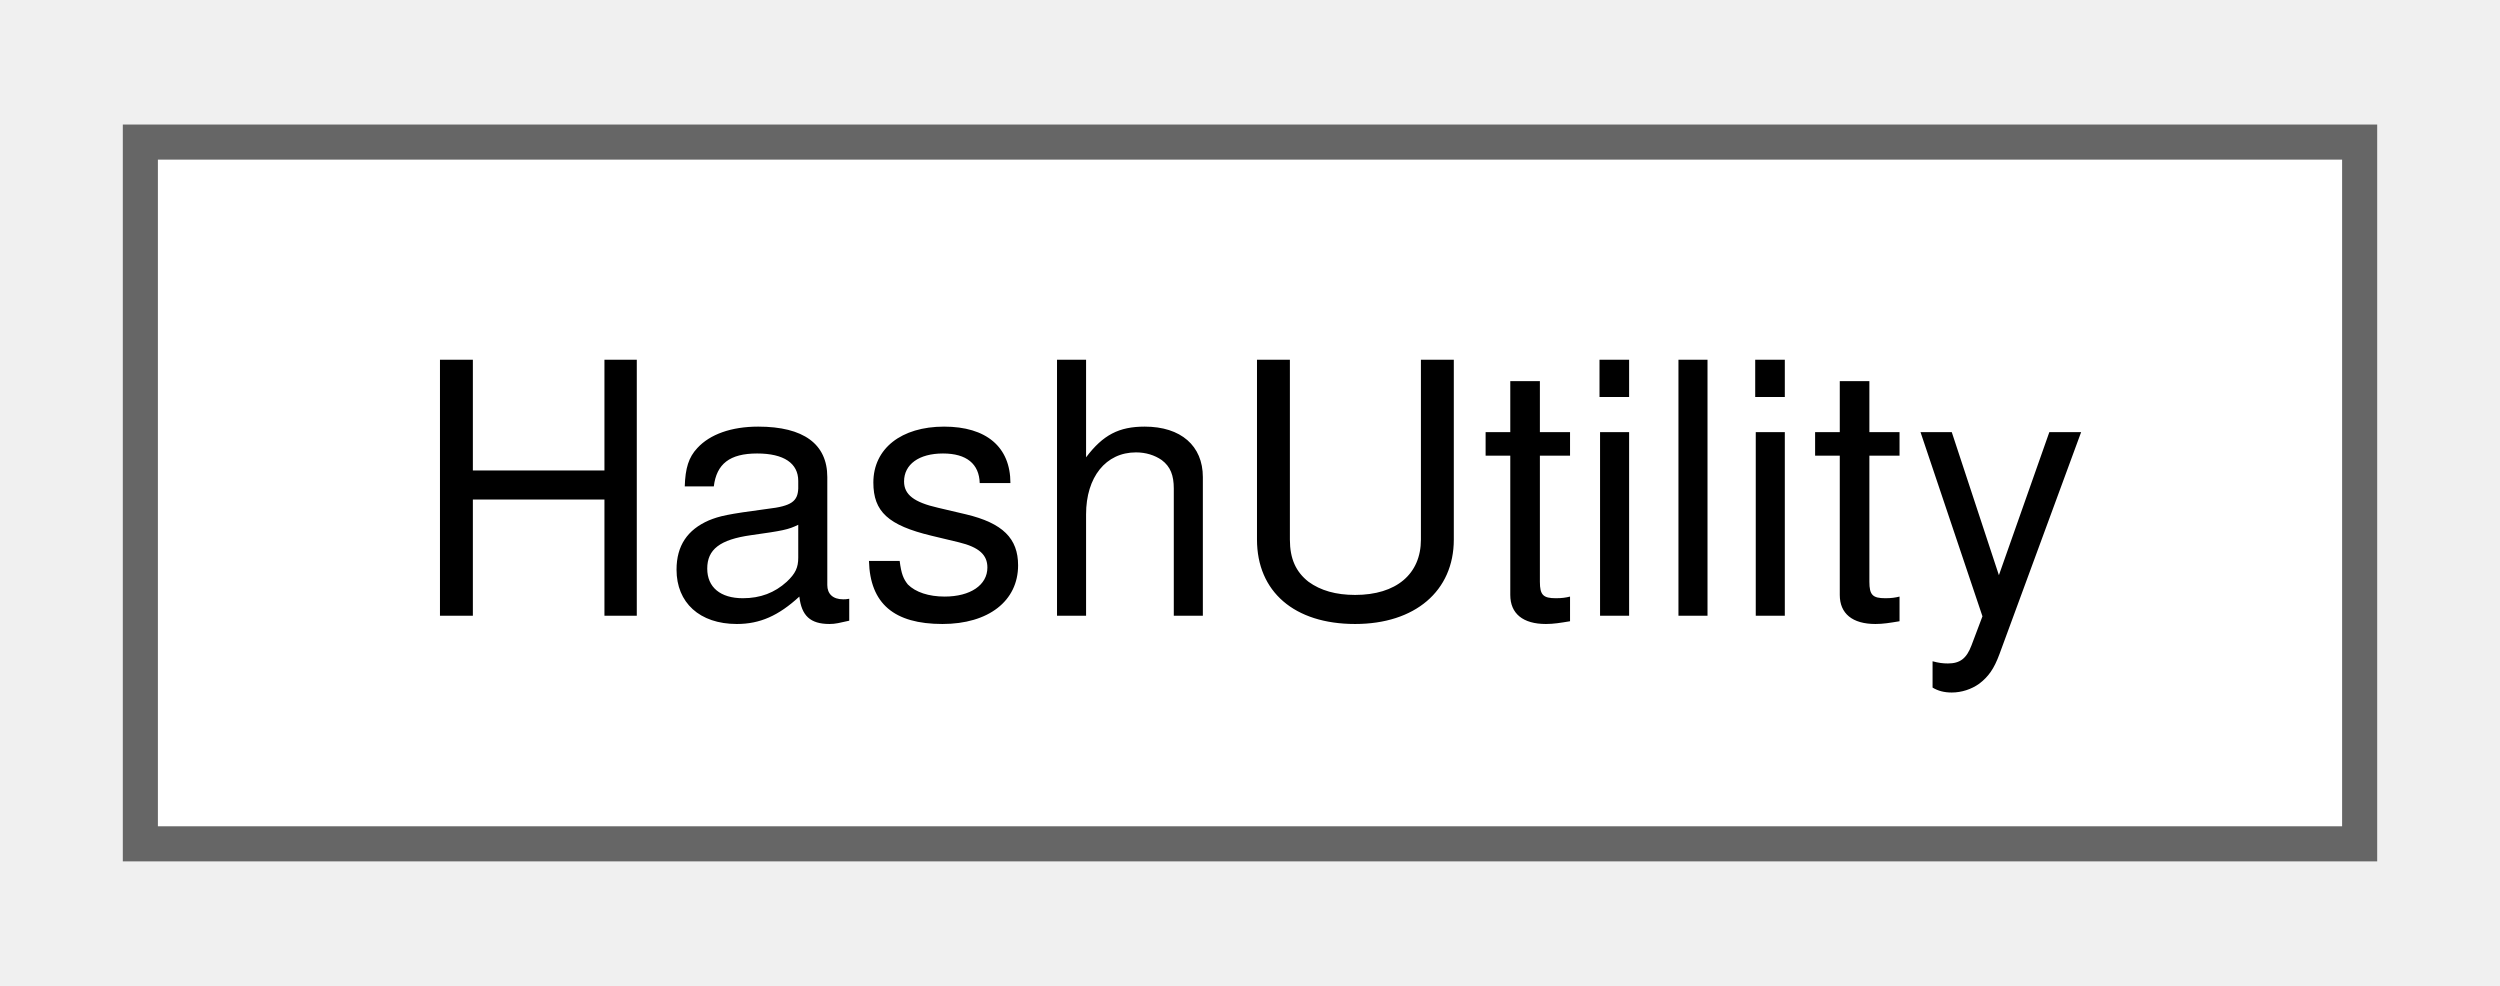
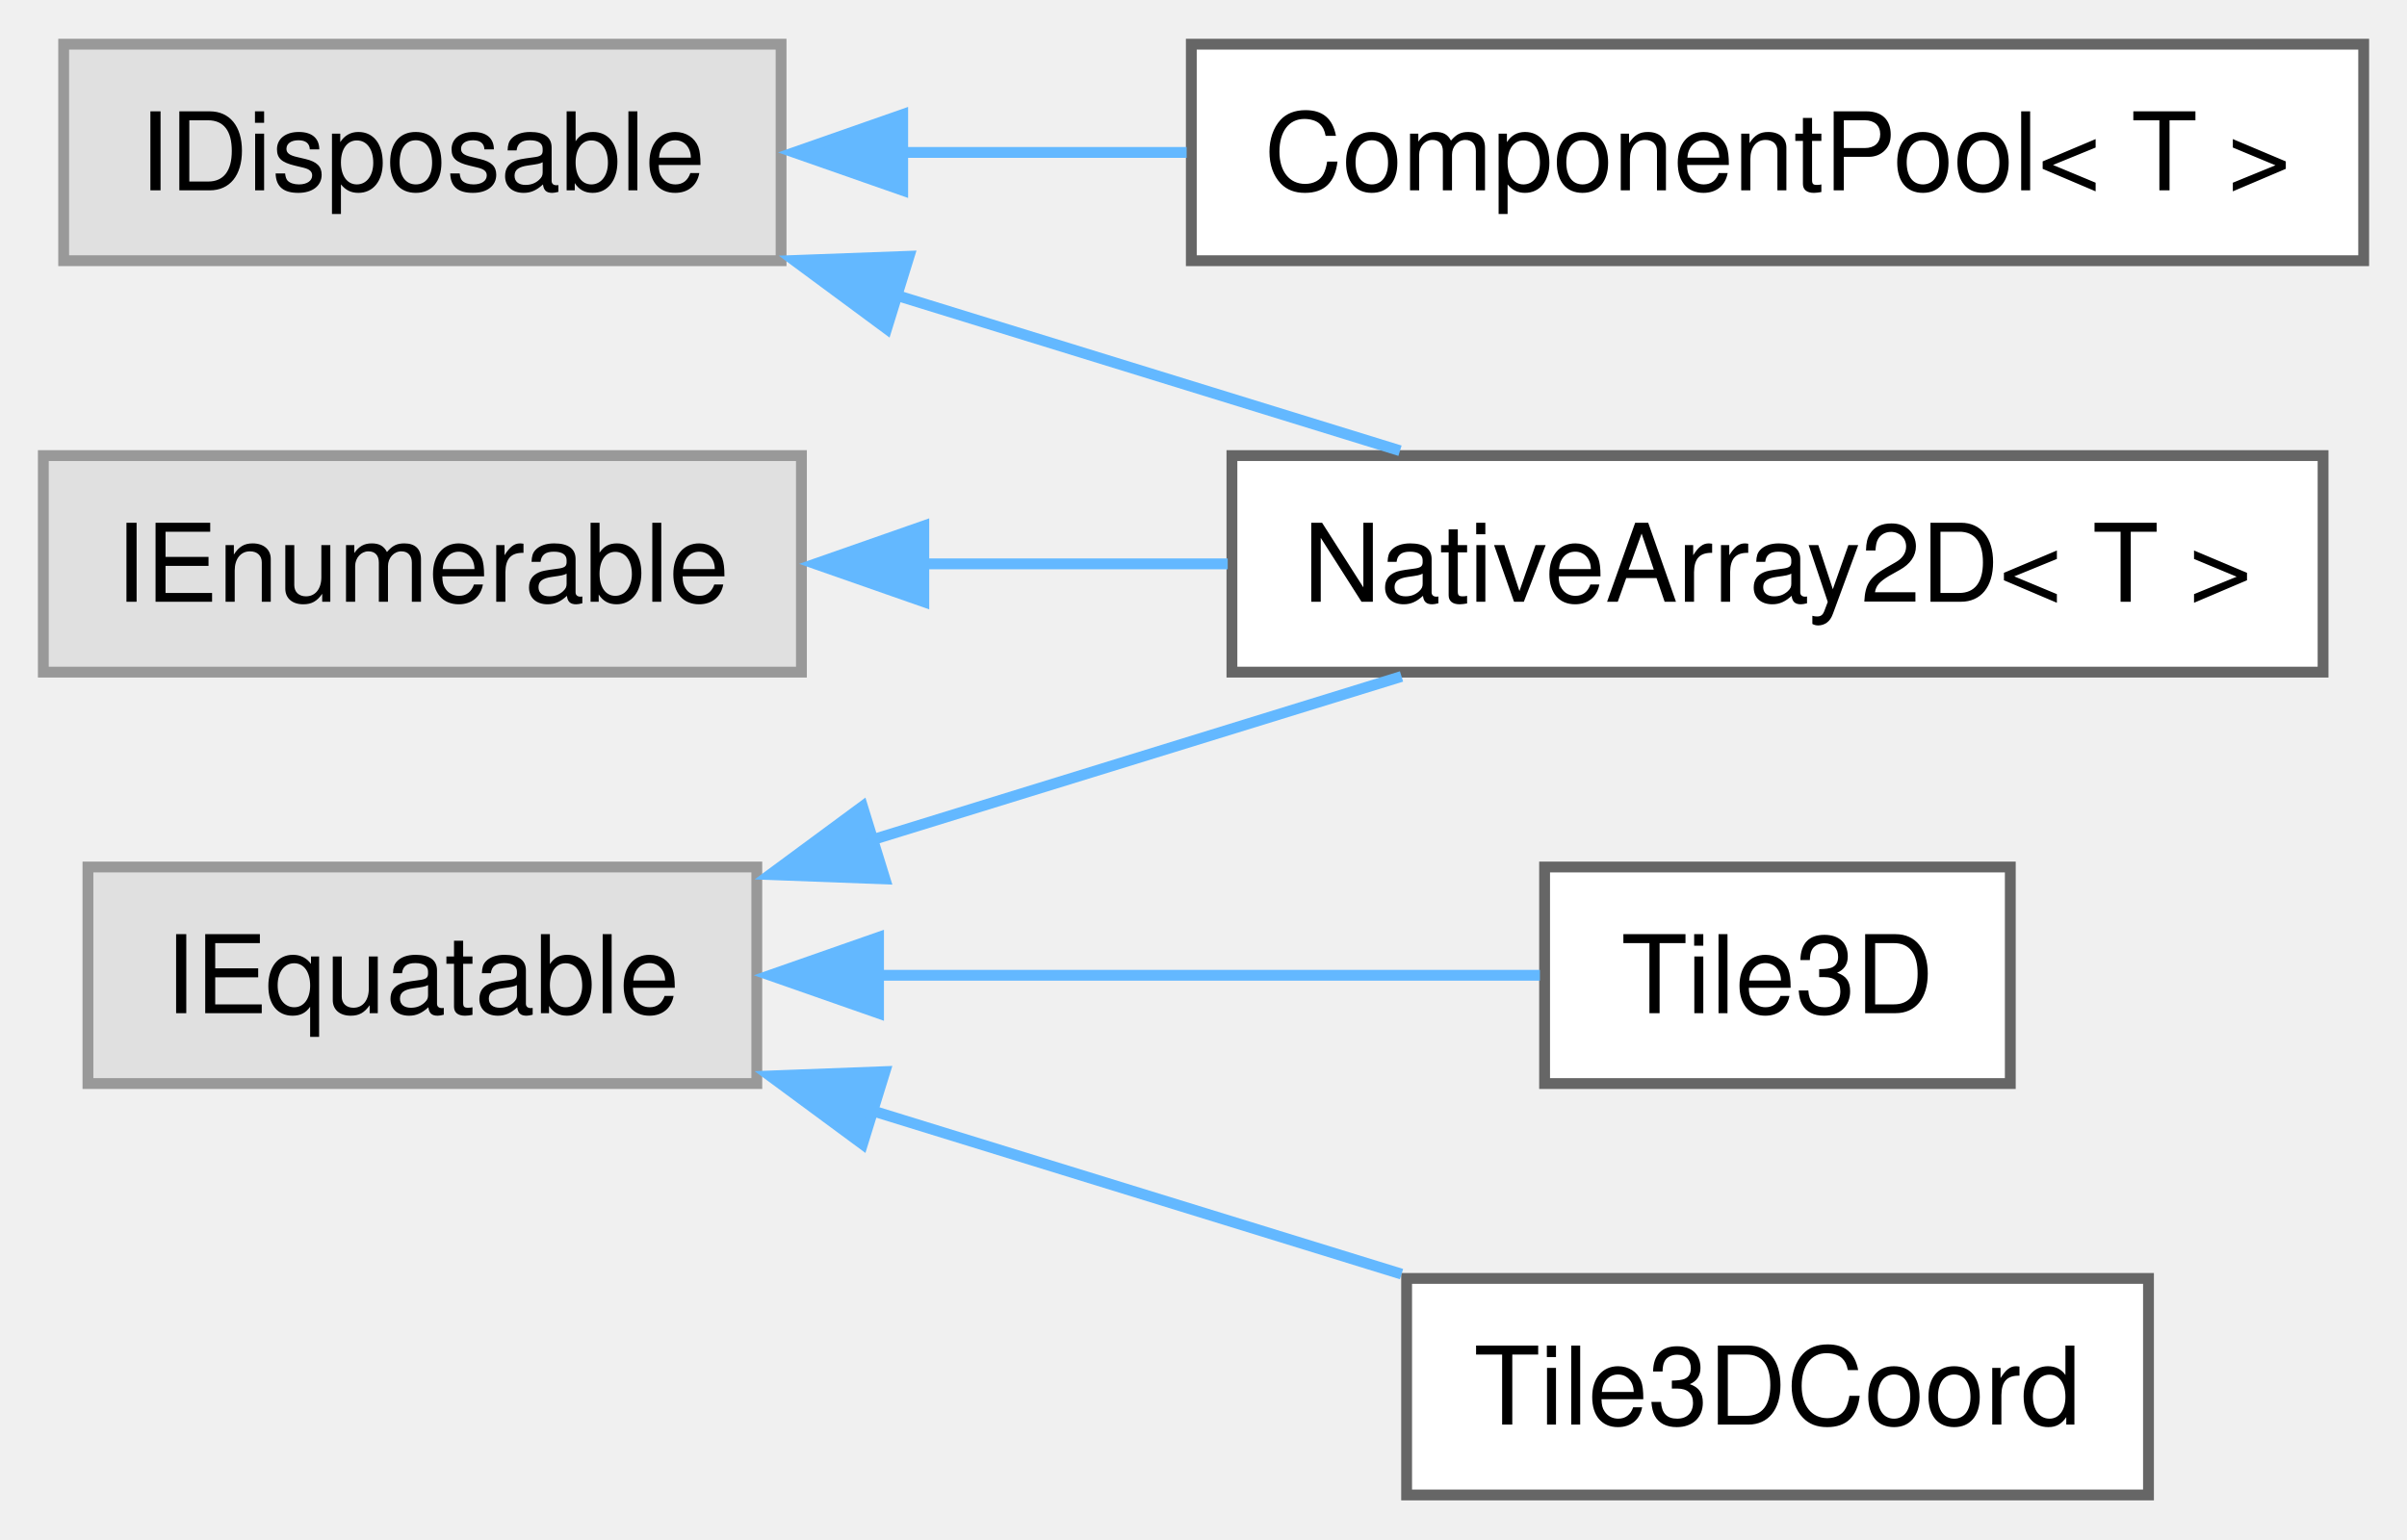
- <svg xmlns="http://www.w3.org/2000/svg" xmlns:xlink="http://www.w3.org/1999/xlink" width="71pt" height="28pt" viewBox="0.00 0.00 71.25 28.00">
-   <g id="graph0" class="graph" transform="scale(1 1) rotate(0) translate(4 24)">
+ <svg xmlns="http://www.w3.org/2000/svg" xmlns:xlink="http://www.w3.org/1999/xlink" width="222pt" height="142pt" viewBox="0.00 0.00 222.25 142.00">
+   <g id="graph0" class="graph" transform="scale(1 1) rotate(0) translate(4 138)">
    <g id="node1" class="node">
      <g id="a_node1">
-         <a xlink:href="class_code_smile_1_1_hash_utility.html" target="_top" xlink:title=" ">
-           <polygon fill="white" stroke="#666666" points="63.25,-20 0,-20 0,0 63.25,0 63.25,-20" />
-           <text text-anchor="middle" x="31.62" y="-6.5" font-family="Helvetica,sans-Serif" font-size="10.00">HashUtility</text>
+         <a xlink:title=" ">
+           <polygon fill="#e0e0e0" stroke="#999999" points="68.12,-134 1.88,-134 1.88,-114 68.12,-114 68.12,-134" />
+           <text text-anchor="middle" x="35" y="-120.5" font-family="Helvetica,sans-Serif" font-size="10.00">IDisposable</text>
        </a>
      </g>
    </g>
+     <g id="node2" class="node">
+       <g id="a_node2">
+         <a xlink:href="struct_code_smile_1_1_collections_1_1_native_array2_d.html" target="_top" xlink:title="A two-dimensional array stored in native memory.">
+           <polygon fill="white" stroke="#666666" points="210.5,-96 109.75,-96 109.75,-76 210.5,-76 210.5,-96" />
+           <text text-anchor="middle" x="160.12" y="-82.5" font-family="Helvetica,sans-Serif" font-size="10.00">NativeArray2D&lt; T &gt;</text>
+         </a>
+       </g>
+     </g>
+     <g id="edge1" class="edge">
+       <path fill="none" stroke="#63b8ff" d="M78.59,-110.86C93.86,-106.14 110.85,-100.9 125.27,-96.45" />
+       <polygon fill="#63b8ff" stroke="#63b8ff" points="77.87,-107.72 69.35,-114.02 79.94,-114.41 77.87,-107.72" />
+     </g>
+     <g id="node3" class="node">
+       <g id="a_node3">
+         <a xlink:href="class_code_smile_1_1_component_pool.html" target="_top" xlink:title="Pools a component of a prefab. This also works with GameObject instances except that you will have to...">
+           <polygon fill="white" stroke="#666666" points="214.25,-134 106,-134 106,-114 214.25,-114 214.25,-134" />
+           <text text-anchor="middle" x="160.12" y="-120.5" font-family="Helvetica,sans-Serif" font-size="10.00">ComponentPool&lt; T &gt;</text>
+         </a>
+       </g>
+     </g>
+     <g id="edge2" class="edge">
+       <path fill="none" stroke="#63b8ff" d="M79.19,-124C87.71,-124 96.75,-124 105.57,-124" />
+       <polygon fill="#63b8ff" stroke="#63b8ff" points="79.35,-120.5 69.35,-124 79.35,-127.5 79.35,-120.5" />
+     </g>
+     <g id="node4" class="node">
+       <g id="a_node4">
+         <a xlink:title=" ">
+           <polygon fill="#e0e0e0" stroke="#999999" points="70,-96 0,-96 0,-76 70,-76 70,-96" />
+           <text text-anchor="middle" x="35" y="-82.5" font-family="Helvetica,sans-Serif" font-size="10.00">IEnumerable</text>
+         </a>
+       </g>
+     </g>
+     <g id="edge3" class="edge">
+       <path fill="none" stroke="#63b8ff" d="M81.17,-86C90.34,-86 100.04,-86 109.36,-86" />
+       <polygon fill="#63b8ff" stroke="#63b8ff" points="81.3,-82.5 71.3,-86 81.3,-89.5 81.3,-82.5" />
+     </g>
+     <g id="node5" class="node">
+       <g id="a_node5">
+         <a xlink:title=" ">
+           <polygon fill="#e0e0e0" stroke="#999999" points="65.88,-58 4.12,-58 4.12,-38 65.88,-38 65.88,-58" />
+           <text text-anchor="middle" x="35" y="-44.5" font-family="Helvetica,sans-Serif" font-size="10.00">IEquatable</text>
+         </a>
+       </g>
+     </g>
+     <g id="edge4" class="edge">
+       <path fill="none" stroke="#63b8ff" d="M76.21,-60.41C92.12,-65.32 110.2,-70.9 125.41,-75.6" />
+       <polygon fill="#63b8ff" stroke="#63b8ff" points="77.71,-56.9 67.12,-57.3 75.64,-63.59 77.71,-56.9" />
+     </g>
+     <g id="node6" class="node">
+       <g id="a_node6">
+         <a xlink:href="struct_code_smile_1_1_pro_tiler_1_1_tile_1_1_tile3_d.html" target="_top" xlink:title="Represents the saved data in a tilemap. Note: a TileIndex of 0 indicates an &quot;empty&quot; tile.">
+           <polygon fill="white" stroke="#666666" points="181.62,-58 138.62,-58 138.62,-38 181.62,-38 181.62,-58" />
+           <text text-anchor="middle" x="160.12" y="-44.5" font-family="Helvetica,sans-Serif" font-size="10.00">Tile3D</text>
+         </a>
+       </g>
+     </g>
+     <g id="edge5" class="edge">
+       <path fill="none" stroke="#63b8ff" d="M77.08,-48C97.58,-48 121.48,-48 138.19,-48" />
+       <polygon fill="#63b8ff" stroke="#63b8ff" points="77.12,-44.5 67.12,-48 77.12,-51.5 77.12,-44.5" />
+     </g>
+     <g id="node7" class="node">
+       <g id="a_node7">
+         <a xlink:href="struct_code_smile_1_1_pro_tiler_1_1_tile_1_1_tile3_d_coord.html" target="_top" xlink:title="TileData for a specific coordinate.">
+           <polygon fill="white" stroke="#666666" points="194.38,-20 125.88,-20 125.88,0 194.38,0 194.38,-20" />
+           <text text-anchor="middle" x="160.12" y="-6.5" font-family="Helvetica,sans-Serif" font-size="10.00">Tile3DCoord</text>
+         </a>
+       </g>
+     </g>
+     <g id="edge6" class="edge">
+       <path fill="none" stroke="#63b8ff" d="M76.21,-35.59C92.12,-30.68 110.2,-25.1 125.41,-20.4" />
+       <polygon fill="#63b8ff" stroke="#63b8ff" points="75.64,-32.41 67.12,-38.7 77.71,-39.1 75.64,-32.41" />
+     </g>
  </g>
</svg>
